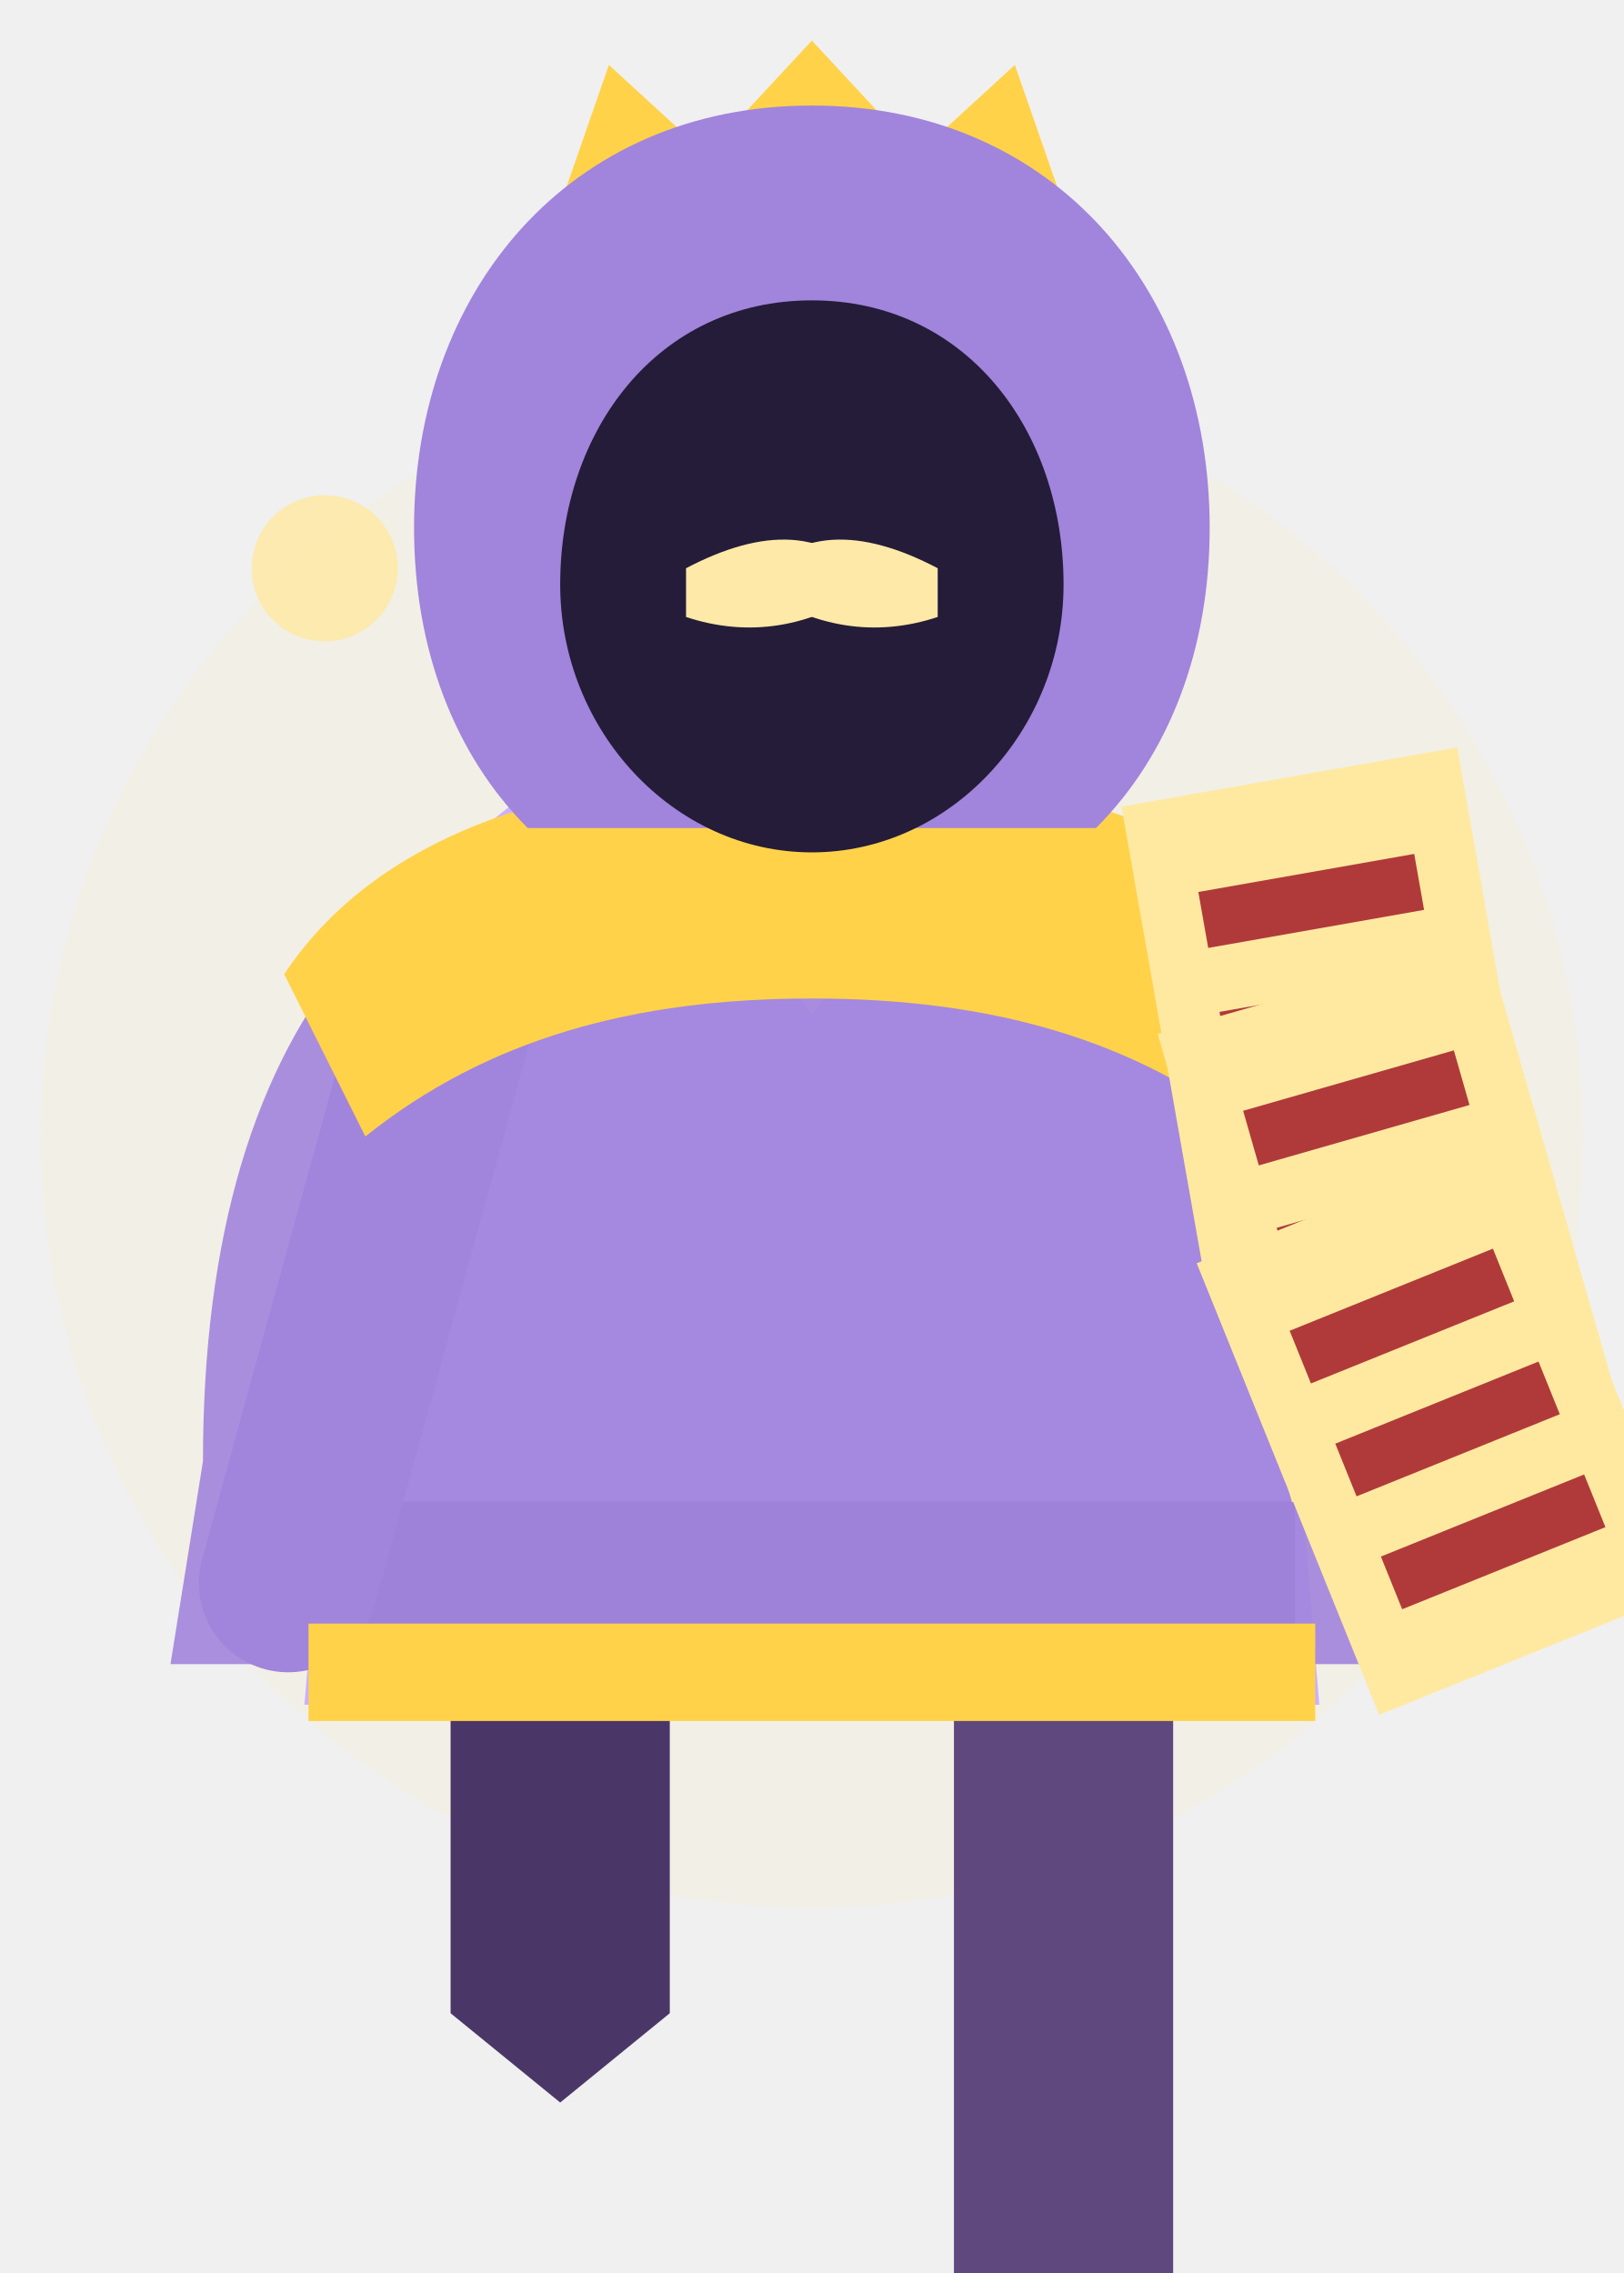
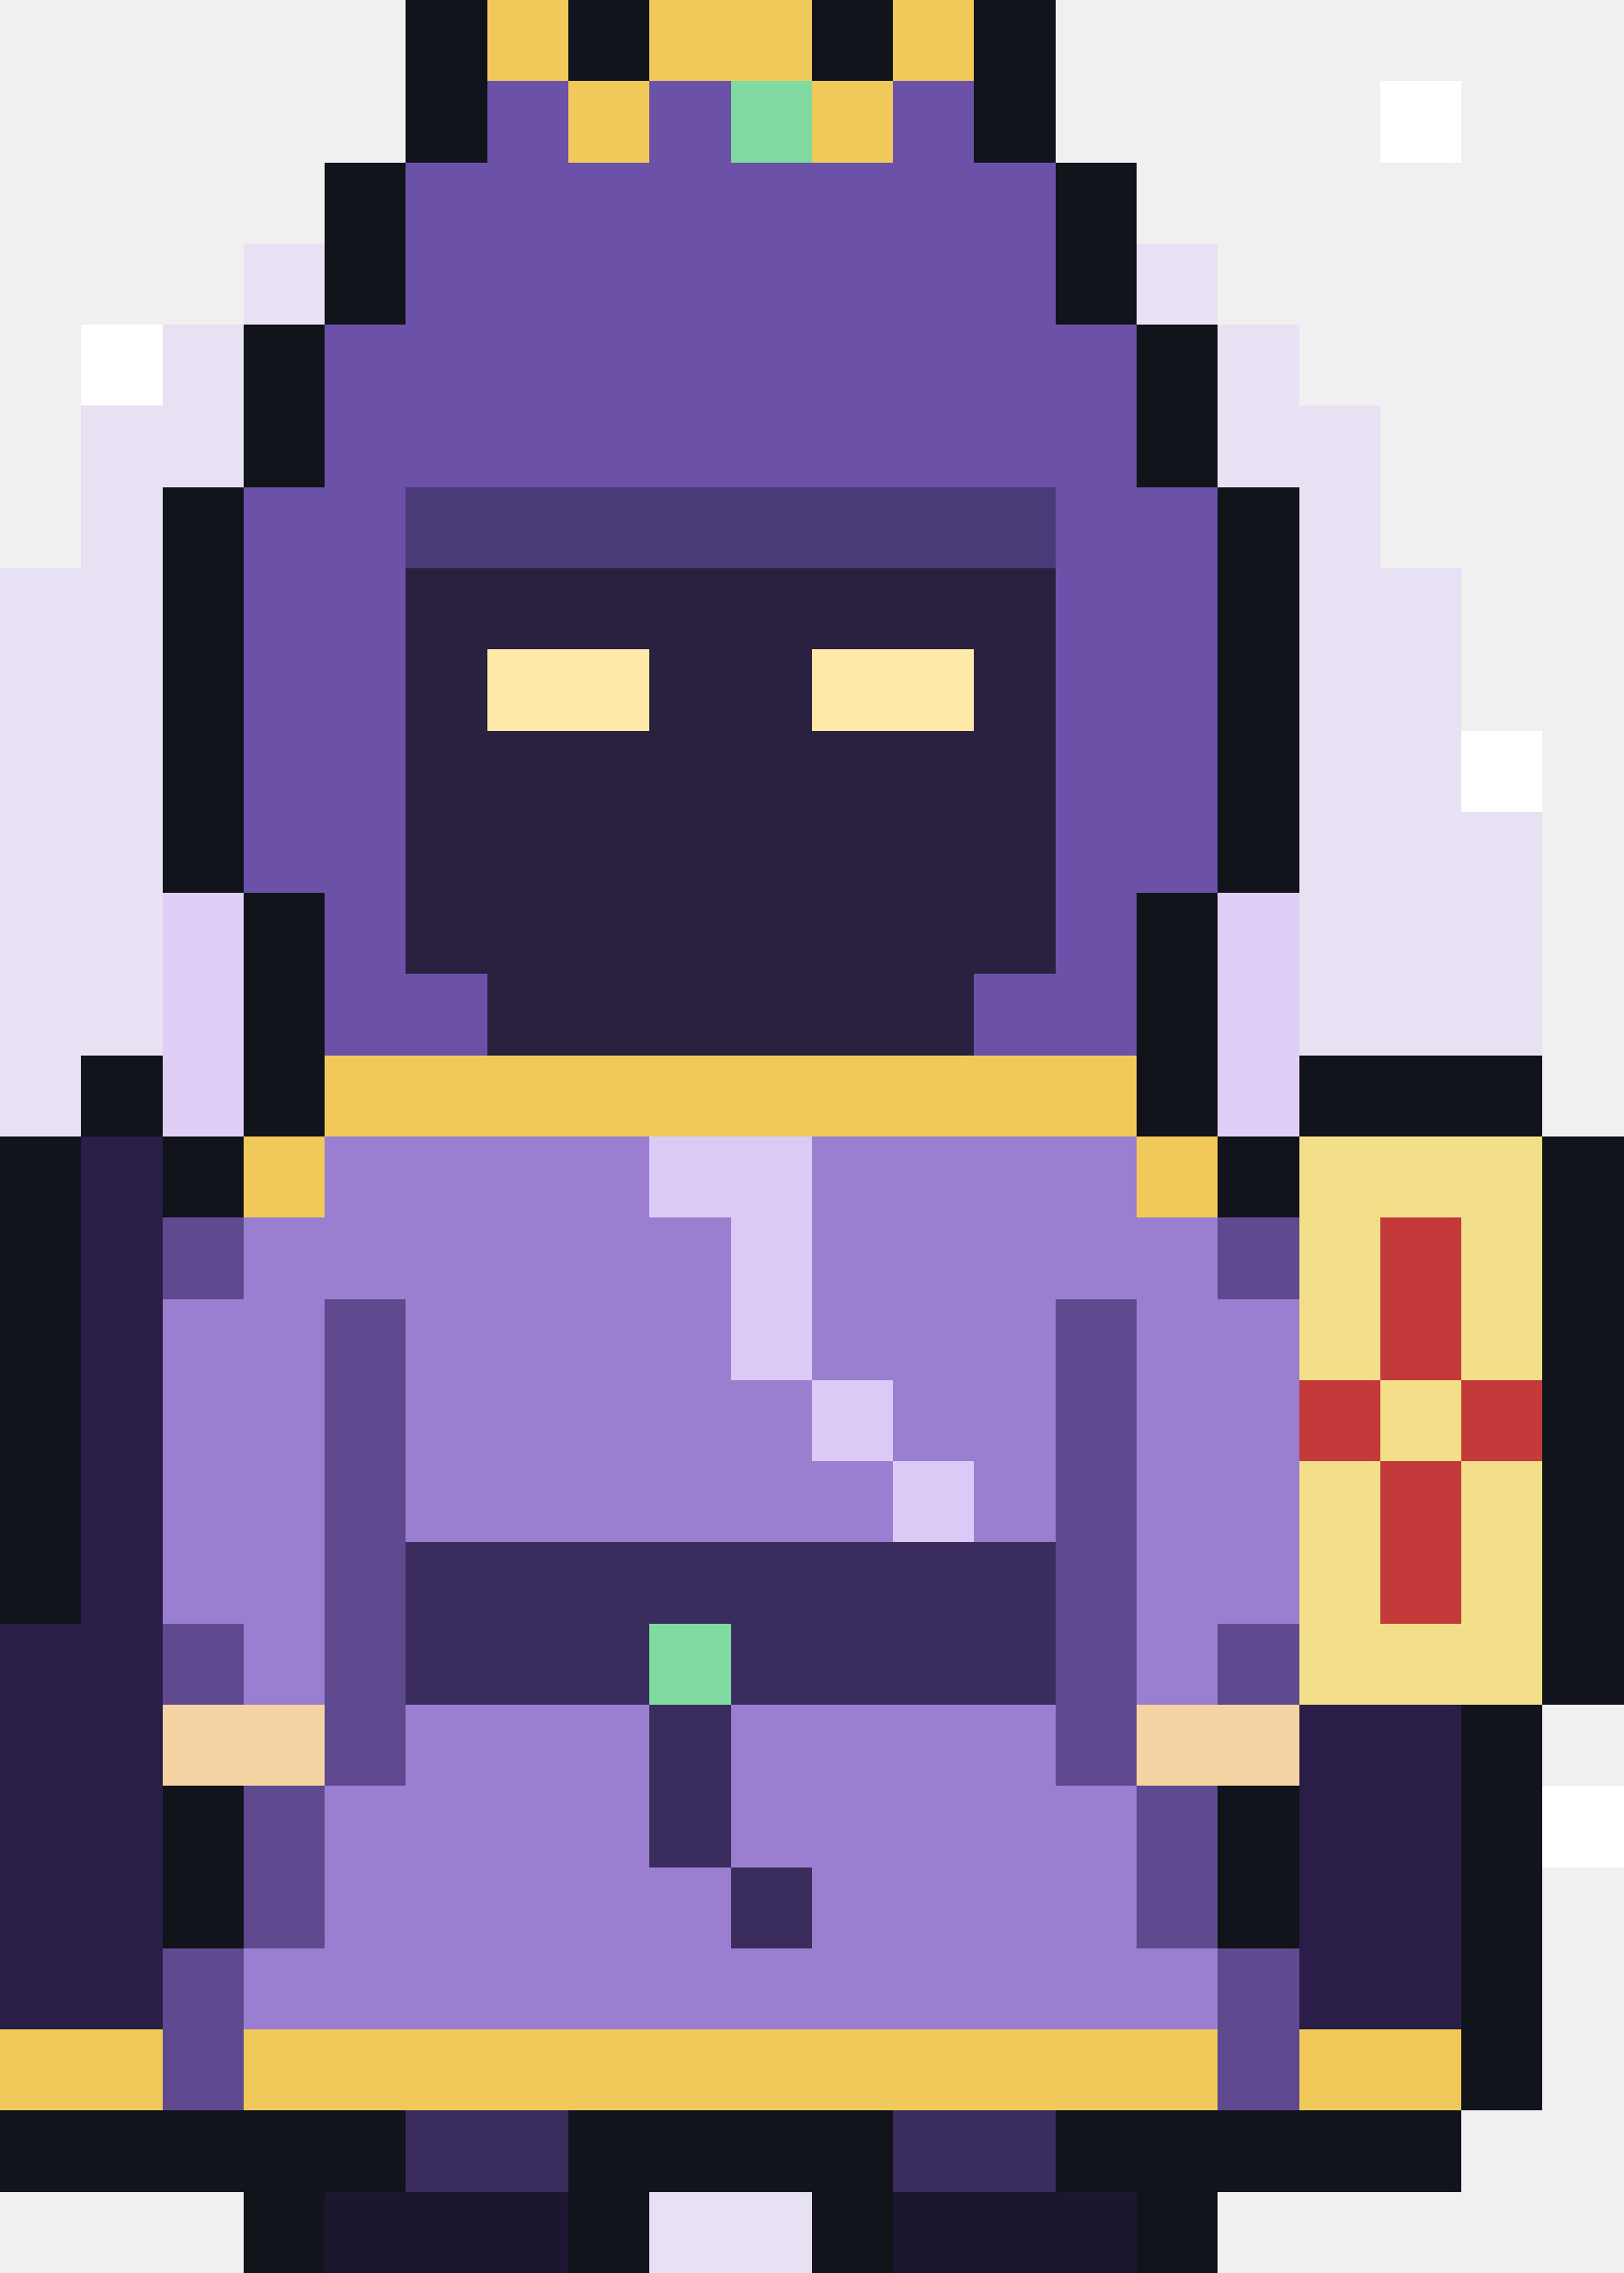
- <svg xmlns="http://www.w3.org/2000/svg" viewBox="0 0 40 56" width="40" height="56">
-   <circle cx="20" cy="28" r="19" fill="#ffe9a0" opacity="0.13" />
-   <path d="M11.1 42.0 h5.4 v7.6 l-2.7 2.2 l-2.7 -2.2z" fill="#4a3768" />
-   <path d="M23.5 42.0 h5.4 v14.0 l-2.7 2.2 l-2.7 -2.2z" fill="#5e487e" />
-   <path d="M20.0 18 c-9.5 0 -10.5 5 -11.5 12 L7.5 42 h25.0 L31.5 30 c-1-7 -8.5-12 -9.5-12z" fill="#cbb0ff" />
-   <rect x="8.1" y="37" width="23.8" height="4.4" fill="#8062bc" />
-   <path d="M15.6 19 L20.0 25 L24.4 19 L20.0 17.4z" fill="#efe4ff" />
-   <path d="M11.5 23.0 L7.1 39.0" stroke="#a184dc" stroke-width="4.4" stroke-linecap="round" fill="none" />
-   <path d="M28.5 23.0 L32.9 29.0" stroke="#cbb0ff" stroke-width="4.4" stroke-linecap="round" fill="none" />
-   <circle cx="20.0" cy="10.5" r="6.4" fill="#f2d3a6" />
-   <path d="M13.6 9.7 a6.4 6.4 0 0 1 12.8 0 z" fill="#241c38" />
-   <circle cx="17.6" cy="12.1" r="0.95" fill="#2b2118" />
-   <circle cx="22.4" cy="12.1" r="0.95" fill="#2b2118" />
-   <path d="M20 19c-10 0-15 6-15 17l-.8 5h31.6l-.8-5c0-11-5-17-15-17z" fill="#a184dc" opacity="0.9" />
-   <path d="M20 19c-7 0-11 2-13 5l2 4c3-2.4 6.6-3.4 11-3.4s8 1 11 3.4l2-4c-2-3-6-5-13-5z" fill="#ffd24a" />
-   <rect x="7.6" y="40" width="24.8" height="2.4" fill="#ffd24a" />
-   <path d="M13.4 6.2h13.2l-1.6-4.6-2.4 2.2L20 1l-2.6 2.8-2.4-2.2z" fill="#ffd24a" />
-   <circle cx="8.0" cy="14.0" r="1.8" fill="#ffe9a0" opacity="0.8" />
-   <circle cx="32.0" cy="24.0" r="1.4" fill="#ffe9a0" opacity="0.7" />
-   <path d="M20 2.6c6 0 9.8 4.6 9.8 10.4 0 3-1 5.6-2.8 7.4H13c-1.8-1.8-2.8-4.4-2.8-7.4C10.2 7.2 14 2.6 20 2.6z" fill="#a184dc" />
-   <path d="M20 7.4c3.8 0 6.2 3.2 6.2 7 0 3.6-2.8 6.6-6.2 6.6s-6.2-3-6.2-6.6c0-3.8 2.4-7 6.2-7z" fill="#241c38" />
-   <path d="M16.9 14c1.9-1 3.5-1 4.6.4-1.5 1.1-3.1 1.3-4.6.8z" fill="#ffe9a8" />
-   <path d="M23.1 14c-1.9-1-3.5-1-4.6.4 1.5 1.1 3.1 1.3 4.6.8z" fill="#ffe9a8" />
-   <g transform="rotate(-10 33.1 25)">
-     <rect x="28.6" y="19.0" width="8.4" height="12" fill="#ffe9a0" />
-     <g fill="#b03a3a">
-       <rect x="30.1" y="21.4" width="5.4" height="1.4" />
-       <rect x="30.1" y="24.4" width="5.4" height="1.4" />
-       <rect x="30.1" y="27.4" width="5.4" height="1.4" />
-     </g>
-   </g>
-   <g transform="rotate(-16 34.5 30)">
-     <rect x="30.0" y="24.0" width="8.4" height="12" fill="#ffe9a0" />
-     <g fill="#b03a3a">
-       <rect x="31.5" y="26.4" width="5.4" height="1.4" />
-       <rect x="31.5" y="29.4" width="5.4" height="1.4" />
-       <rect x="31.5" y="32.4" width="5.4" height="1.4" />
-     </g>
-   </g>
-   <g transform="rotate(-22 35.9 35)">
-     <rect x="31.4" y="29.0" width="8.4" height="12" fill="#ffe9a0" />
-     <g fill="#b03a3a">
-       <rect x="32.9" y="31.4" width="5.4" height="1.4" />
-       <rect x="32.9" y="34.4" width="5.4" height="1.4" />
-       <rect x="32.9" y="37.4" width="5.4" height="1.4" />
-     </g>
-   </g>
+ <svg xmlns="http://www.w3.org/2000/svg" viewBox="0 0 40 56" width="40" height="56" shape-rendering="crispEdges">
+   <rect x="34" y="2" width="2" height="2" fill="#ffffff" />
+   <rect x="6" y="6" width="2" height="2" fill="#c9a0ff" fill-opacity="0.2" />
+   <rect x="28" y="6" width="2" height="2" fill="#c9a0ff" fill-opacity="0.2" />
+   <rect x="2" y="8" width="2" height="2" fill="#ffffff" />
+   <rect x="4" y="8" width="2" height="2" fill="#c9a0ff" fill-opacity="0.2" />
+   <rect x="30" y="8" width="2" height="2" fill="#c9a0ff" fill-opacity="0.2" />
+   <rect x="2" y="10" width="4" height="2" fill="#c9a0ff" fill-opacity="0.2" />
+   <rect x="30" y="10" width="4" height="2" fill="#c9a0ff" fill-opacity="0.2" />
+   <rect x="2" y="12" width="2" height="2" fill="#c9a0ff" fill-opacity="0.2" />
+   <rect x="32" y="12" width="2" height="2" fill="#c9a0ff" fill-opacity="0.2" />
+   <rect x="0" y="14" width="4" height="2" fill="#c9a0ff" fill-opacity="0.2" />
+   <rect x="32" y="14" width="4" height="2" fill="#c9a0ff" fill-opacity="0.2" />
+   <rect x="0" y="16" width="4" height="2" fill="#c9a0ff" fill-opacity="0.2" />
+   <rect x="32" y="16" width="4" height="2" fill="#c9a0ff" fill-opacity="0.2" />
+   <rect x="0" y="18" width="4" height="2" fill="#c9a0ff" fill-opacity="0.2" />
+   <rect x="32" y="18" width="4" height="2" fill="#c9a0ff" fill-opacity="0.2" />
+   <rect x="36" y="18" width="2" height="2" fill="#ffffff" />
+   <rect x="0" y="20" width="4" height="2" fill="#c9a0ff" fill-opacity="0.2" />
+   <rect x="32" y="20" width="6" height="2" fill="#c9a0ff" fill-opacity="0.2" />
+   <rect x="0" y="22" width="4" height="2" fill="#c9a0ff" fill-opacity="0.2" />
+   <rect x="4" y="22" width="2" height="2" fill="#c9a0ff" fill-opacity="0.42" />
+   <rect x="30" y="22" width="2" height="2" fill="#c9a0ff" fill-opacity="0.42" />
+   <rect x="32" y="22" width="6" height="2" fill="#c9a0ff" fill-opacity="0.2" />
+   <rect x="0" y="24" width="4" height="2" fill="#c9a0ff" fill-opacity="0.2" />
+   <rect x="4" y="24" width="2" height="2" fill="#c9a0ff" fill-opacity="0.42" />
+   <rect x="30" y="24" width="2" height="2" fill="#c9a0ff" fill-opacity="0.42" />
+   <rect x="32" y="24" width="6" height="2" fill="#c9a0ff" fill-opacity="0.2" />
+   <rect x="0" y="26" width="2" height="2" fill="#c9a0ff" fill-opacity="0.2" />
+   <rect x="4" y="26" width="2" height="2" fill="#c9a0ff" fill-opacity="0.42" />
+   <rect x="30" y="26" width="2" height="2" fill="#c9a0ff" fill-opacity="0.42" />
+   <rect x="38" y="44" width="2" height="2" fill="#ffffff" />
+   <rect x="16" y="54" width="4" height="2" fill="#c9a0ff" fill-opacity="0.2" />
+   <rect x="10" y="0" width="2" height="2" fill="#12141c" />
+   <rect x="12" y="0" width="2" height="2" fill="#f0c95a" />
+   <rect x="14" y="0" width="2" height="2" fill="#12141c" />
+   <rect x="16" y="0" width="4" height="2" fill="#f0c95a" />
+   <rect x="20" y="0" width="2" height="2" fill="#12141c" />
+   <rect x="22" y="0" width="2" height="2" fill="#f0c95a" />
+   <rect x="24" y="0" width="2" height="2" fill="#12141c" />
+   <rect x="10" y="2" width="2" height="2" fill="#12141c" />
+   <rect x="12" y="2" width="2" height="2" fill="#6b52a8" />
+   <rect x="14" y="2" width="2" height="2" fill="#f0c95a" />
+   <rect x="16" y="2" width="2" height="2" fill="#6b52a8" />
+   <rect x="18" y="2" width="2" height="2" fill="#7fdba0" />
+   <rect x="20" y="2" width="2" height="2" fill="#f0c95a" />
+   <rect x="22" y="2" width="2" height="2" fill="#6b52a8" />
+   <rect x="24" y="2" width="2" height="2" fill="#12141c" />
+   <rect x="8" y="4" width="2" height="2" fill="#12141c" />
+   <rect x="10" y="4" width="16" height="2" fill="#6b52a8" />
+   <rect x="26" y="4" width="2" height="2" fill="#12141c" />
+   <rect x="8" y="6" width="2" height="2" fill="#12141c" />
+   <rect x="10" y="6" width="16" height="2" fill="#6b52a8" />
+   <rect x="26" y="6" width="2" height="2" fill="#12141c" />
+   <rect x="6" y="8" width="2" height="2" fill="#12141c" />
+   <rect x="8" y="8" width="20" height="2" fill="#6b52a8" />
+   <rect x="28" y="8" width="2" height="2" fill="#12141c" />
+   <rect x="6" y="10" width="2" height="2" fill="#12141c" />
+   <rect x="8" y="10" width="20" height="2" fill="#6b52a8" />
+   <rect x="28" y="10" width="2" height="2" fill="#12141c" />
+   <rect x="4" y="12" width="2" height="2" fill="#12141c" />
+   <rect x="6" y="12" width="4" height="2" fill="#6b52a8" />
+   <rect x="10" y="12" width="16" height="2" fill="#4a3a78" />
+   <rect x="26" y="12" width="4" height="2" fill="#6b52a8" />
+   <rect x="30" y="12" width="2" height="2" fill="#12141c" />
+   <rect x="4" y="14" width="2" height="2" fill="#12141c" />
+   <rect x="6" y="14" width="4" height="2" fill="#6b52a8" />
+   <rect x="10" y="14" width="16" height="2" fill="#2a2140" />
+   <rect x="26" y="14" width="4" height="2" fill="#6b52a8" />
+   <rect x="30" y="14" width="2" height="2" fill="#12141c" />
+   <rect x="4" y="16" width="2" height="2" fill="#12141c" />
+   <rect x="6" y="16" width="4" height="2" fill="#6b52a8" />
+   <rect x="10" y="16" width="2" height="2" fill="#2a2140" />
+   <rect x="12" y="16" width="4" height="2" fill="#ffe9a8" />
+   <rect x="16" y="16" width="4" height="2" fill="#2a2140" />
+   <rect x="20" y="16" width="4" height="2" fill="#ffe9a8" />
+   <rect x="24" y="16" width="2" height="2" fill="#2a2140" />
+   <rect x="26" y="16" width="4" height="2" fill="#6b52a8" />
+   <rect x="30" y="16" width="2" height="2" fill="#12141c" />
+   <rect x="4" y="18" width="2" height="2" fill="#12141c" />
+   <rect x="6" y="18" width="4" height="2" fill="#6b52a8" />
+   <rect x="10" y="18" width="16" height="2" fill="#2a2140" />
+   <rect x="26" y="18" width="4" height="2" fill="#6b52a8" />
+   <rect x="30" y="18" width="2" height="2" fill="#12141c" />
+   <rect x="4" y="20" width="2" height="2" fill="#12141c" />
+   <rect x="6" y="20" width="4" height="2" fill="#6b52a8" />
+   <rect x="10" y="20" width="16" height="2" fill="#2a2140" />
+   <rect x="26" y="20" width="4" height="2" fill="#6b52a8" />
+   <rect x="30" y="20" width="2" height="2" fill="#12141c" />
+   <rect x="6" y="22" width="2" height="2" fill="#12141c" />
+   <rect x="8" y="22" width="2" height="2" fill="#6b52a8" />
+   <rect x="10" y="22" width="16" height="2" fill="#2a2140" />
+   <rect x="26" y="22" width="2" height="2" fill="#6b52a8" />
+   <rect x="28" y="22" width="2" height="2" fill="#12141c" />
+   <rect x="6" y="24" width="2" height="2" fill="#12141c" />
+   <rect x="8" y="24" width="4" height="2" fill="#6b52a8" />
+   <rect x="12" y="24" width="12" height="2" fill="#2a2140" />
+   <rect x="24" y="24" width="4" height="2" fill="#6b52a8" />
+   <rect x="28" y="24" width="2" height="2" fill="#12141c" />
+   <rect x="2" y="26" width="2" height="2" fill="#12141c" />
+   <rect x="6" y="26" width="2" height="2" fill="#12141c" />
+   <rect x="8" y="26" width="20" height="2" fill="#f0c95a" />
+   <rect x="28" y="26" width="2" height="2" fill="#12141c" />
+   <rect x="32" y="26" width="6" height="2" fill="#12141c" />
+   <rect x="0" y="28" width="2" height="2" fill="#12141c" />
+   <rect x="2" y="28" width="2" height="2" fill="#2a1d48" />
+   <rect x="4" y="28" width="2" height="2" fill="#12141c" />
+   <rect x="6" y="28" width="2" height="2" fill="#f0c95a" />
+   <rect x="8" y="28" width="8" height="2" fill="#9a7fd0" />
+   <rect x="16" y="28" width="4" height="2" fill="#d9cbf5" />
+   <rect x="20" y="28" width="8" height="2" fill="#9a7fd0" />
+   <rect x="28" y="28" width="2" height="2" fill="#f0c95a" />
+   <rect x="30" y="28" width="2" height="2" fill="#12141c" />
+   <rect x="32" y="28" width="6" height="2" fill="#f3df8a" />
+   <rect x="38" y="28" width="2" height="2" fill="#12141c" />
+   <rect x="0" y="30" width="2" height="2" fill="#12141c" />
+   <rect x="2" y="30" width="2" height="2" fill="#2a1d48" />
+   <rect x="4" y="30" width="2" height="2" fill="#5f4a8f" />
+   <rect x="6" y="30" width="12" height="2" fill="#9a7fd0" />
+   <rect x="18" y="30" width="2" height="2" fill="#d9cbf5" />
+   <rect x="20" y="30" width="10" height="2" fill="#9a7fd0" />
+   <rect x="30" y="30" width="2" height="2" fill="#5f4a8f" />
+   <rect x="32" y="30" width="2" height="2" fill="#f3df8a" />
+   <rect x="34" y="30" width="2" height="2" fill="#c43a3a" />
+   <rect x="36" y="30" width="2" height="2" fill="#f3df8a" />
+   <rect x="38" y="30" width="2" height="2" fill="#12141c" />
+   <rect x="0" y="32" width="2" height="2" fill="#12141c" />
+   <rect x="2" y="32" width="2" height="2" fill="#2a1d48" />
+   <rect x="4" y="32" width="4" height="2" fill="#9a7fd0" />
+   <rect x="8" y="32" width="2" height="2" fill="#5f4a8f" />
+   <rect x="10" y="32" width="8" height="2" fill="#9a7fd0" />
+   <rect x="18" y="32" width="2" height="2" fill="#d9cbf5" />
+   <rect x="20" y="32" width="6" height="2" fill="#9a7fd0" />
+   <rect x="26" y="32" width="2" height="2" fill="#5f4a8f" />
+   <rect x="28" y="32" width="4" height="2" fill="#9a7fd0" />
+   <rect x="32" y="32" width="2" height="2" fill="#f3df8a" />
+   <rect x="34" y="32" width="2" height="2" fill="#c43a3a" />
+   <rect x="36" y="32" width="2" height="2" fill="#f3df8a" />
+   <rect x="38" y="32" width="2" height="2" fill="#12141c" />
+   <rect x="0" y="34" width="2" height="2" fill="#12141c" />
+   <rect x="2" y="34" width="2" height="2" fill="#2a1d48" />
+   <rect x="4" y="34" width="4" height="2" fill="#9a7fd0" />
+   <rect x="8" y="34" width="2" height="2" fill="#5f4a8f" />
+   <rect x="10" y="34" width="10" height="2" fill="#9a7fd0" />
+   <rect x="20" y="34" width="2" height="2" fill="#d9cbf5" />
+   <rect x="22" y="34" width="4" height="2" fill="#9a7fd0" />
+   <rect x="26" y="34" width="2" height="2" fill="#5f4a8f" />
+   <rect x="28" y="34" width="4" height="2" fill="#9a7fd0" />
+   <rect x="32" y="34" width="2" height="2" fill="#c43a3a" />
+   <rect x="34" y="34" width="2" height="2" fill="#f3df8a" />
+   <rect x="36" y="34" width="2" height="2" fill="#c43a3a" />
+   <rect x="38" y="34" width="2" height="2" fill="#12141c" />
+   <rect x="0" y="36" width="2" height="2" fill="#12141c" />
+   <rect x="2" y="36" width="2" height="2" fill="#2a1d48" />
+   <rect x="4" y="36" width="4" height="2" fill="#9a7fd0" />
+   <rect x="8" y="36" width="2" height="2" fill="#5f4a8f" />
+   <rect x="10" y="36" width="12" height="2" fill="#9a7fd0" />
+   <rect x="22" y="36" width="2" height="2" fill="#d9cbf5" />
+   <rect x="24" y="36" width="2" height="2" fill="#9a7fd0" />
+   <rect x="26" y="36" width="2" height="2" fill="#5f4a8f" />
+   <rect x="28" y="36" width="4" height="2" fill="#9a7fd0" />
+   <rect x="32" y="36" width="2" height="2" fill="#f3df8a" />
+   <rect x="34" y="36" width="2" height="2" fill="#c43a3a" />
+   <rect x="36" y="36" width="2" height="2" fill="#f3df8a" />
+   <rect x="38" y="36" width="2" height="2" fill="#12141c" />
+   <rect x="0" y="38" width="2" height="2" fill="#12141c" />
+   <rect x="2" y="38" width="2" height="2" fill="#2a1d48" />
+   <rect x="4" y="38" width="4" height="2" fill="#9a7fd0" />
+   <rect x="8" y="38" width="2" height="2" fill="#5f4a8f" />
+   <rect x="10" y="38" width="16" height="2" fill="#3a2c5c" />
+   <rect x="26" y="38" width="2" height="2" fill="#5f4a8f" />
+   <rect x="28" y="38" width="4" height="2" fill="#9a7fd0" />
+   <rect x="32" y="38" width="2" height="2" fill="#f3df8a" />
+   <rect x="34" y="38" width="2" height="2" fill="#c43a3a" />
+   <rect x="36" y="38" width="2" height="2" fill="#f3df8a" />
+   <rect x="38" y="38" width="2" height="2" fill="#12141c" />
+   <rect x="0" y="40" width="4" height="2" fill="#2a1d48" />
+   <rect x="4" y="40" width="2" height="2" fill="#5f4a8f" />
+   <rect x="6" y="40" width="2" height="2" fill="#9a7fd0" />
+   <rect x="8" y="40" width="2" height="2" fill="#5f4a8f" />
+   <rect x="10" y="40" width="6" height="2" fill="#3a2c5c" />
+   <rect x="16" y="40" width="2" height="2" fill="#7fdba0" />
+   <rect x="18" y="40" width="8" height="2" fill="#3a2c5c" />
+   <rect x="26" y="40" width="2" height="2" fill="#5f4a8f" />
+   <rect x="28" y="40" width="2" height="2" fill="#9a7fd0" />
+   <rect x="30" y="40" width="2" height="2" fill="#5f4a8f" />
+   <rect x="32" y="40" width="6" height="2" fill="#f3df8a" />
+   <rect x="38" y="40" width="2" height="2" fill="#12141c" />
+   <rect x="0" y="42" width="4" height="2" fill="#2a1d48" />
+   <rect x="4" y="42" width="4" height="2" fill="#f6d3a3" />
+   <rect x="8" y="42" width="2" height="2" fill="#5f4a8f" />
+   <rect x="10" y="42" width="6" height="2" fill="#9a7fd0" />
+   <rect x="16" y="42" width="2" height="2" fill="#3a2c5c" />
+   <rect x="18" y="42" width="8" height="2" fill="#9a7fd0" />
+   <rect x="26" y="42" width="2" height="2" fill="#5f4a8f" />
+   <rect x="28" y="42" width="4" height="2" fill="#f6d3a3" />
+   <rect x="32" y="42" width="4" height="2" fill="#2a1d48" />
+   <rect x="36" y="42" width="2" height="2" fill="#12141c" />
+   <rect x="0" y="44" width="4" height="2" fill="#2a1d48" />
+   <rect x="4" y="44" width="2" height="2" fill="#12141c" />
+   <rect x="6" y="44" width="2" height="2" fill="#5f4a8f" />
+   <rect x="8" y="44" width="8" height="2" fill="#9a7fd0" />
+   <rect x="16" y="44" width="2" height="2" fill="#3a2c5c" />
+   <rect x="18" y="44" width="10" height="2" fill="#9a7fd0" />
+   <rect x="28" y="44" width="2" height="2" fill="#5f4a8f" />
+   <rect x="30" y="44" width="2" height="2" fill="#12141c" />
+   <rect x="32" y="44" width="4" height="2" fill="#2a1d48" />
+   <rect x="36" y="44" width="2" height="2" fill="#12141c" />
+   <rect x="0" y="46" width="4" height="2" fill="#2a1d48" />
+   <rect x="4" y="46" width="2" height="2" fill="#12141c" />
+   <rect x="6" y="46" width="2" height="2" fill="#5f4a8f" />
+   <rect x="8" y="46" width="10" height="2" fill="#9a7fd0" />
+   <rect x="18" y="46" width="2" height="2" fill="#3a2c5c" />
+   <rect x="20" y="46" width="8" height="2" fill="#9a7fd0" />
+   <rect x="28" y="46" width="2" height="2" fill="#5f4a8f" />
+   <rect x="30" y="46" width="2" height="2" fill="#12141c" />
+   <rect x="32" y="46" width="4" height="2" fill="#2a1d48" />
+   <rect x="36" y="46" width="2" height="2" fill="#12141c" />
+   <rect x="0" y="48" width="4" height="2" fill="#2a1d48" />
+   <rect x="4" y="48" width="2" height="2" fill="#5f4a8f" />
+   <rect x="6" y="48" width="24" height="2" fill="#9a7fd0" />
+   <rect x="30" y="48" width="2" height="2" fill="#5f4a8f" />
+   <rect x="32" y="48" width="4" height="2" fill="#2a1d48" />
+   <rect x="36" y="48" width="2" height="2" fill="#12141c" />
+   <rect x="0" y="50" width="4" height="2" fill="#f0c95a" />
+   <rect x="4" y="50" width="2" height="2" fill="#5f4a8f" />
+   <rect x="6" y="50" width="24" height="2" fill="#f0c95a" />
+   <rect x="30" y="50" width="2" height="2" fill="#5f4a8f" />
+   <rect x="32" y="50" width="4" height="2" fill="#f0c95a" />
+   <rect x="36" y="50" width="2" height="2" fill="#12141c" />
+   <rect x="0" y="52" width="10" height="2" fill="#12141c" />
+   <rect x="10" y="52" width="4" height="2" fill="#3a2c5c" />
+   <rect x="14" y="52" width="8" height="2" fill="#12141c" />
+   <rect x="22" y="52" width="4" height="2" fill="#3a2c5c" />
+   <rect x="26" y="52" width="10" height="2" fill="#12141c" />
+   <rect x="6" y="54" width="2" height="2" fill="#12141c" />
+   <rect x="8" y="54" width="6" height="2" fill="#1d1630" />
+   <rect x="14" y="54" width="2" height="2" fill="#12141c" />
+   <rect x="20" y="54" width="2" height="2" fill="#12141c" />
+   <rect x="22" y="54" width="6" height="2" fill="#1d1630" />
+   <rect x="28" y="54" width="2" height="2" fill="#12141c" />
</svg>
